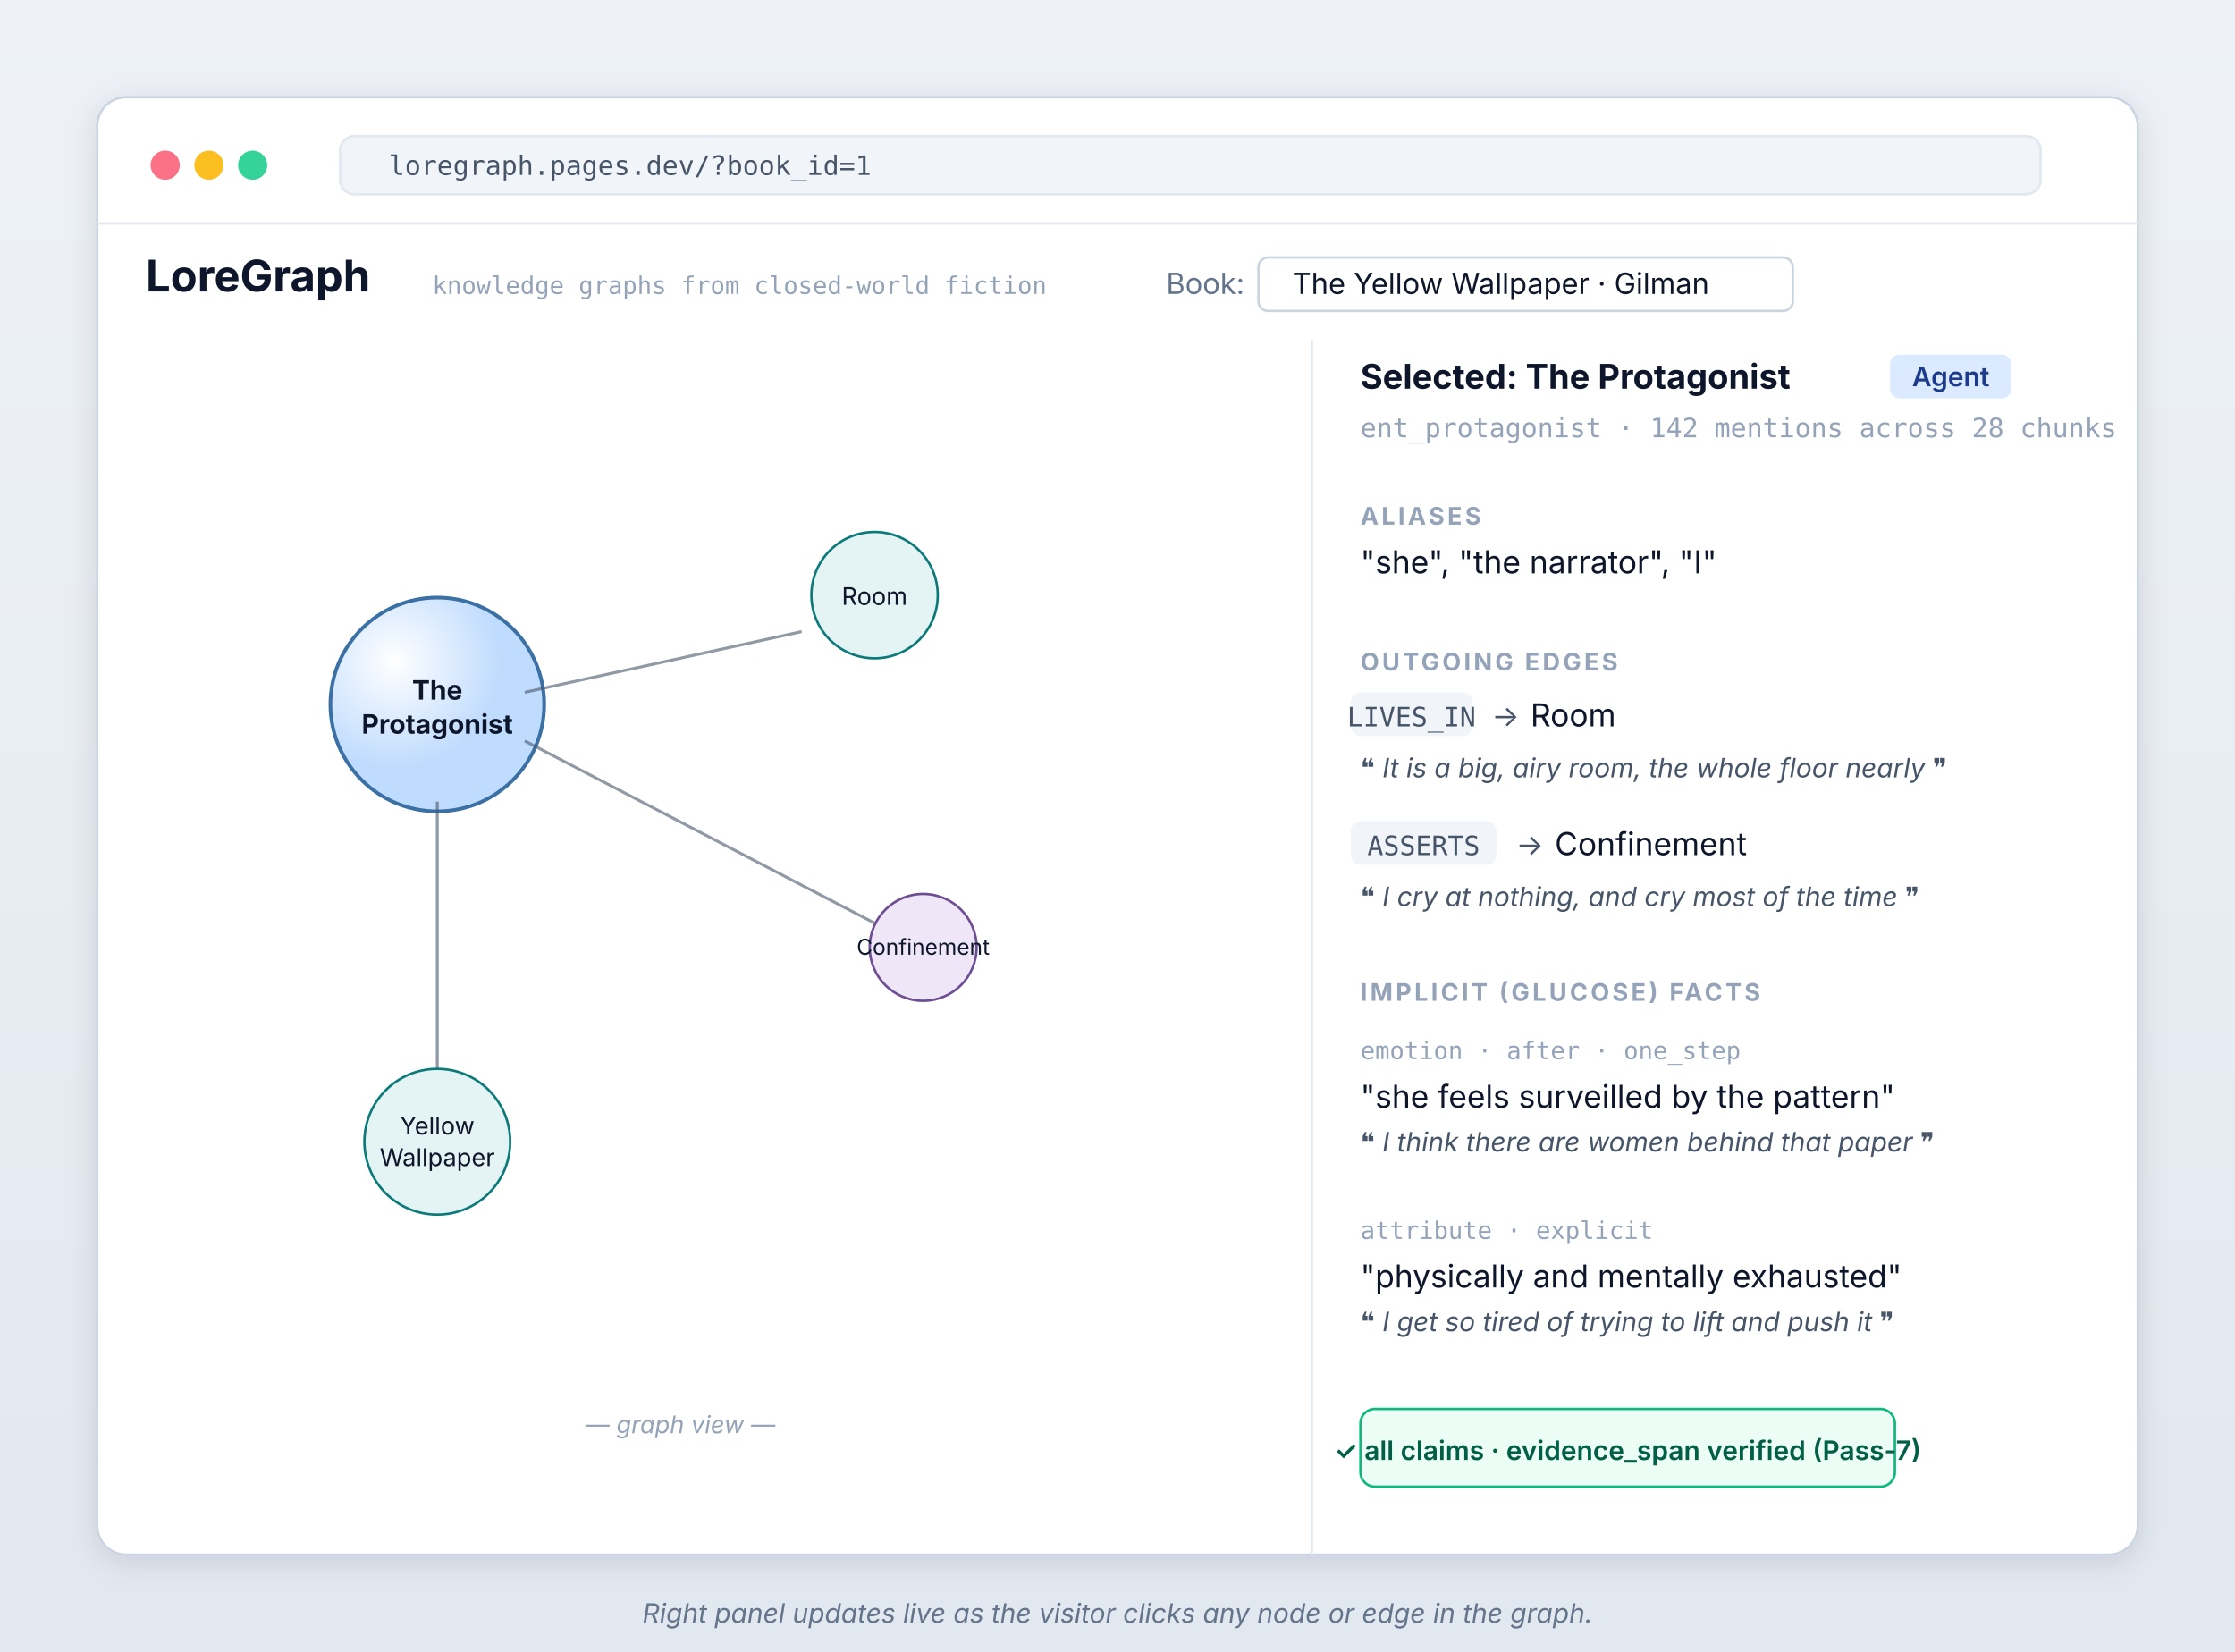
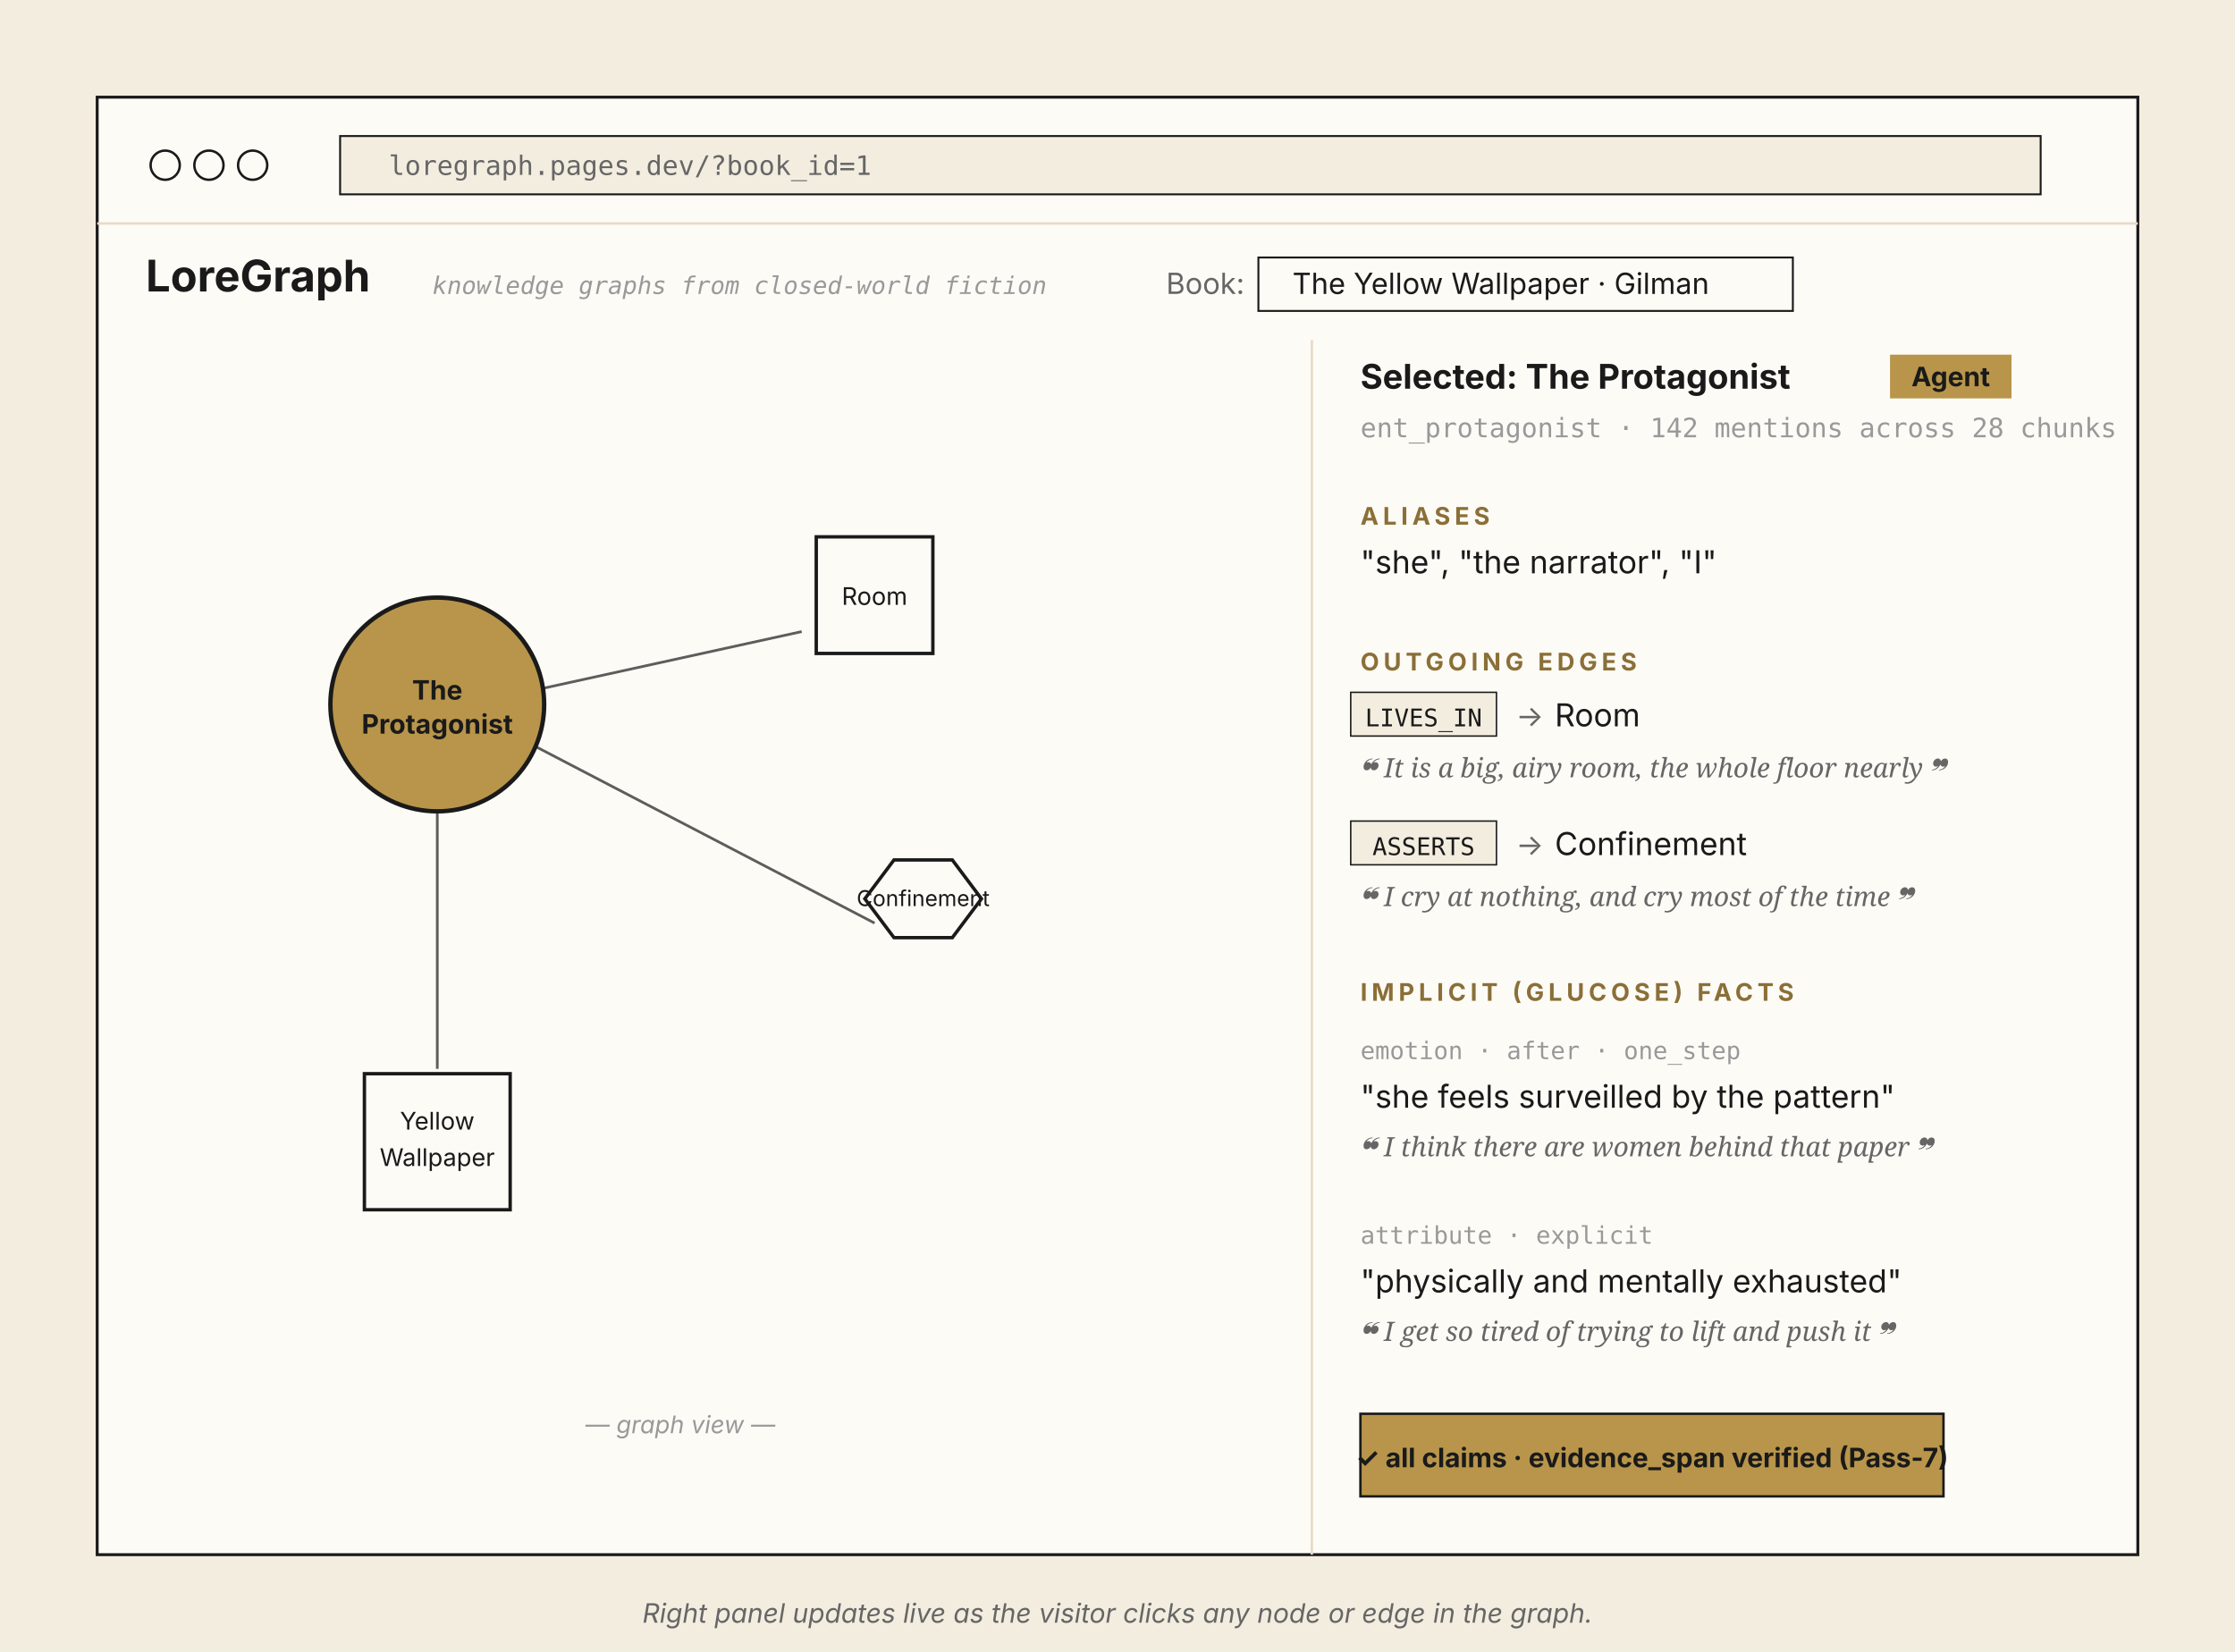
<svg xmlns="http://www.w3.org/2000/svg" viewBox="0 0 920 680" font-family="-apple-system, BlinkMacSystemFont, 'Segoe UI', Inter, system-ui, sans-serif">
-   <defs>
-     <filter id="shadow" x="-50%" y="-50%" width="200%" height="200%">
-       <feDropShadow dx="0" dy="3" stdDeviation="6" flood-color="#0f172a" flood-opacity="0.12" />
-     </filter>
-     <linearGradient id="bg" x1="0" x2="0" y1="0" y2="1">
-       <stop offset="0" stop-color="#eef2f7" />
-       <stop offset="1" stop-color="#e2e8f0" />
-     </linearGradient>
-     <radialGradient id="agent" cx="0.3" cy="0.3">
-       <stop offset="0" stop-color="#ffffff" />
-       <stop offset="1" stop-color="#bfdbfe" />
-     </radialGradient>
-   </defs>
-   <rect width="920" height="680" fill="url(#bg)" />
-   <g filter="url(#shadow)">
-     <rect x="40" y="40" width="840" height="600" rx="12" fill="#ffffff" stroke="#cbd5e1" stroke-width="1" />
-     <circle cx="68" cy="68" r="6" fill="#fb7185" />
-     <circle cx="86" cy="68" r="6" fill="#fbbf24" />
-     <circle cx="104" cy="68" r="6" fill="#34d399" />
-     <rect x="140" y="56" width="700" height="24" rx="6" fill="#f1f5f9" stroke="#e2e8f0" />
-     <text x="160" y="72" font-size="11" font-family="ui-monospace, 'JetBrains Mono', monospace" fill="#475569">
-       loregraph.pages.dev/?book_id=1
+   <rect width="920" height="680" fill="#f3ede0" />
+   <rect x="40" y="40" width="840" height="600" fill="#fdfbf6" stroke="#1a1a1a" stroke-width="1.2" />
+   <circle cx="68" cy="68" r="6" fill="#fdfbf6" stroke="#1a1a1a" stroke-width="1" />
+   <circle cx="86" cy="68" r="6" fill="#fdfbf6" stroke="#1a1a1a" stroke-width="1" />
+   <circle cx="104" cy="68" r="6" fill="#fdfbf6" stroke="#1a1a1a" stroke-width="1" />
+   <rect x="140" y="56" width="700" height="24" fill="#f3ede0" stroke="#1a1a1a" stroke-width="0.8" />
+   <text x="160" y="72" font-size="11" font-family="ui-monospace, 'JetBrains Mono', monospace" fill="#666666">
+     loregraph.pages.dev/?book_id=1
+   </text>
+   <line x1="40" y1="92" x2="880" y2="92" stroke="#e6dbc7" />
+   <text x="60" y="120" font-size="18" font-weight="700" fill="#1a1a1a">LoreGraph</text>
+   <text x="178" y="121" font-size="10" font-family="ui-monospace, monospace" fill="#999999" font-style="italic">knowledge graphs from closed-world fiction</text>
+   <text x="480" y="121" font-size="12" fill="#666666">Book:</text>
+   <rect x="518" y="106" width="220" height="22" fill="#fdfbf6" stroke="#1a1a1a" stroke-width="0.8" />
+   <text x="532" y="121" font-size="12" fill="#1a1a1a">The Yellow Wallpaper · Gilman</text>
+   <line x1="540" y1="140" x2="540" y2="640" stroke="#e6dbc7" />
+   <g transform="translate(60, 160)">
+     <line x1="156" y1="125" x2="270" y2="100" stroke="#1a1a1a" stroke-width="1.1" opacity="0.7" />
+     <line x1="156" y1="145" x2="300" y2="220" stroke="#1a1a1a" stroke-width="1.1" opacity="0.7" />
+     <line x1="120" y1="170" x2="120" y2="280" stroke="#1a1a1a" stroke-width="1.1" opacity="0.7" />
+     <circle cx="120" cy="130" r="44" fill="#b8954a" stroke="#1a1a1a" stroke-width="1.8" />
+     <text x="120" y="128" text-anchor="middle" font-size="11" font-weight="700" fill="#1a1a1a">The</text>
+     <text x="120" y="142" text-anchor="middle" font-size="11" font-weight="700" fill="#1a1a1a">Protagonist</text>
+     <rect x="276" y="61" width="48" height="48" fill="#fdfbf6" stroke="#1a1a1a" stroke-width="1.4" />
+     <text x="300" y="89" text-anchor="middle" font-size="10" fill="#1a1a1a">Room</text>
+     <polygon points="296,210 308,194 332,194 344,210 332,226 308,226" fill="#fdfbf6" stroke="#1a1a1a" stroke-width="1.4" />
+     <text x="320" y="213" text-anchor="middle" font-size="9" fill="#1a1a1a">Confinement</text>
+     <rect x="90" y="282" width="60" height="56" fill="#fdfbf6" stroke="#1a1a1a" stroke-width="1.4" />
+     <text x="120" y="305" text-anchor="middle" font-size="10" fill="#1a1a1a">Yellow</text>
+     <text x="120" y="320" text-anchor="middle" font-size="10" fill="#1a1a1a">Wallpaper</text>
+     <text x="220" y="430" text-anchor="middle" font-size="10" fill="#999999" font-style="italic">— graph view —</text>
+   </g>
+   <g transform="translate(560, 160)">
+     <text x="0" y="0" font-size="14" font-weight="700" fill="#1a1a1a">Selected: The Protagonist</text>
+     <rect x="218" y="-14" width="50" height="18" fill="#b8954a" />
+     <text x="243" y="-1" text-anchor="middle" font-size="11" font-weight="700" fill="#1a1a1a">Agent</text>
+     <text x="0" y="20" font-size="11" font-family="ui-monospace, monospace" fill="#999999">ent_protagonist · 142 mentions across 28 chunks</text>
+     <text x="0" y="56" font-size="10" font-weight="700" letter-spacing="1.8" fill="#8a6f37">ALIASES</text>
+     <text x="0" y="76" font-size="13" fill="#1a1a1a">"she", "the narrator", "I"</text>
+     <text x="0" y="116" font-size="10" font-weight="700" letter-spacing="1.8" fill="#8a6f37">OUTGOING EDGES</text>
+     <rect x="-4" y="125" width="60" height="18" fill="#f3ede0" stroke="#1a1a1a" stroke-width="0.6" />
+     <text x="26" y="139" text-anchor="middle" font-size="10" font-family="ui-monospace, monospace" fill="#1a1a1a">LIVES_IN</text>
+     <text x="64" y="139" font-size="12" fill="#666666">→</text>
+     <text x="80" y="139" font-size="13" fill="#1a1a1a">Room</text>
+     <text x="0" y="160" font-size="11" fill="#666666" font-style="italic" font-family="Georgia, serif">
+       ❝ It is a big, airy room, the whole floor nearly ❞
    </text>
-     <line x1="40" y1="92" x2="880" y2="92" stroke="#e2e8f0" />
-     <text x="60" y="120" font-size="18" font-weight="700" fill="#0f172a">LoreGraph</text>
-     <text x="178" y="121" font-size="10" font-family="ui-monospace, monospace" fill="#94a3b8">knowledge graphs from closed-world fiction</text>
-     <text x="480" y="121" font-size="12" fill="#64748b">Book:</text>
-     <rect x="518" y="106" width="220" height="22" rx="4" fill="#ffffff" stroke="#cbd5e1" />
-     <text x="532" y="121" font-size="12" fill="#0f172a">The Yellow Wallpaper · Gilman</text>
-     <line x1="540" y1="140" x2="540" y2="640" stroke="#e2e8f0" />
-     <g transform="translate(60, 160)">
-       <circle cx="120" cy="130" r="44" fill="url(#agent)" stroke="#3a6fa5" stroke-width="1.5" />
-       <text x="120" y="128" text-anchor="middle" font-size="11" font-weight="700" fill="#0f172a">The</text>
-       <text x="120" y="142" text-anchor="middle" font-size="11" font-weight="700" fill="#0f172a">Protagonist</text>
-       <line x1="156" y1="125" x2="270" y2="100" stroke="#475569" stroke-width="1.2" opacity="0.6" />
-       <line x1="156" y1="145" x2="300" y2="220" stroke="#475569" stroke-width="1.2" opacity="0.6" />
-       <line x1="120" y1="170" x2="120" y2="280" stroke="#475569" stroke-width="1.2" opacity="0.6" />
-       <circle cx="300" cy="85" r="26" fill="#e4f3f3" stroke="#0e7a7a" stroke-width="1" />
-       <text x="300" y="89" text-anchor="middle" font-size="10" fill="#0f172a">Room</text>
-       <circle cx="320" cy="230" r="22" fill="#efe7f8" stroke="#6d4e94" stroke-width="1" />
-       <text x="320" y="233" text-anchor="middle" font-size="9" fill="#0f172a">Confinement</text>
-       <circle cx="120" cy="310" r="30" fill="#e4f3f3" stroke="#0e7a7a" stroke-width="1" />
-       <text x="120" y="307" text-anchor="middle" font-size="10" fill="#0f172a">Yellow</text>
-       <text x="120" y="320" text-anchor="middle" font-size="10" fill="#0f172a">Wallpaper</text>
-       <text x="220" y="430" text-anchor="middle" font-size="10" fill="#94a3b8" font-style="italic">— graph view —</text>
-     </g>
-     <g transform="translate(560, 160)">
-       <text x="0" y="0" font-size="14" font-weight="700" fill="#0f172a">Selected: The Protagonist</text>
-       <rect x="218" y="-14" width="50" height="18" rx="4" fill="#dbeafe" />
-       <text x="243" y="-1" text-anchor="middle" font-size="11" font-weight="600" fill="#1e3a8a">Agent</text>
-       <text x="0" y="20" font-size="11" font-family="ui-monospace, monospace" fill="#94a3b8">ent_protagonist · 142 mentions across 28 chunks</text>
-       <text x="0" y="56" font-size="10" font-weight="700" letter-spacing="1.2" fill="#94a3b8">ALIASES</text>
-       <text x="0" y="76" font-size="13" fill="#0f172a">"she", "the narrator", "I"</text>
-       <text x="0" y="116" font-size="10" font-weight="700" letter-spacing="1.2" fill="#94a3b8">OUTGOING EDGES</text>
-       <rect x="-4" y="125" width="50" height="18" rx="4" fill="#f1f5f9" />
-       <text x="21" y="139" text-anchor="middle" font-size="11" font-family="ui-monospace, monospace" fill="#475569">LIVES_IN</text>
-       <text x="54" y="139" font-size="12" fill="#475569">→</text>
-       <text x="70" y="139" font-size="13" fill="#0f172a">Room</text>
-       <text x="0" y="160" font-size="11" fill="#475569" font-style="italic">
-         ❝ It is a big, airy room, the whole floor nearly ❞
-       </text>
-       <rect x="-4" y="178" width="60" height="18" rx="4" fill="#f1f5f9" />
-       <text x="26" y="192" text-anchor="middle" font-size="11" font-family="ui-monospace, monospace" fill="#475569">ASSERTS</text>
-       <text x="64" y="192" font-size="12" fill="#475569">→</text>
-       <text x="80" y="192" font-size="13" fill="#0f172a">Confinement</text>
-       <text x="0" y="213" font-size="11" fill="#475569" font-style="italic">
-         ❝ I cry at nothing, and cry most of the time ❞
-       </text>
-       <text x="0" y="252" font-size="10" font-weight="700" letter-spacing="1.2" fill="#94a3b8">IMPLICIT (GLUCOSE) FACTS</text>
-       <text x="0" y="276" font-size="10" font-family="ui-monospace, monospace" fill="#94a3b8">emotion · after · one_step</text>
-       <text x="0" y="296" font-size="13" fill="#0f172a">"she feels surveilled by the pattern"</text>
-       <text x="0" y="314" font-size="11" fill="#475569" font-style="italic">
-         ❝ I think there are women behind that paper ❞
-       </text>
-       <text x="0" y="350" font-size="10" font-family="ui-monospace, monospace" fill="#94a3b8">attribute · explicit</text>
-       <text x="0" y="370" font-size="13" fill="#0f172a">"physically and mentally exhausted"</text>
-       <text x="0" y="388" font-size="11" fill="#475569" font-style="italic">
-         ❝ I get so tired of trying to lift and push it ❞
-       </text>
-       <rect x="0" y="420" width="220" height="32" rx="6" fill="#ecfdf5" stroke="#10b981" stroke-width="1" />
-       <text x="110" y="441" text-anchor="middle" font-size="11" font-weight="600" fill="#065f46">
-         ✓ all claims · evidence_span verified (Pass-7)
-       </text>
-     </g>
+     <rect x="-4" y="178" width="60" height="18" fill="#f3ede0" stroke="#1a1a1a" stroke-width="0.6" />
+     <text x="26" y="192" text-anchor="middle" font-size="10" font-family="ui-monospace, monospace" fill="#1a1a1a">ASSERTS</text>
+     <text x="64" y="192" font-size="12" fill="#666666">→</text>
+     <text x="80" y="192" font-size="13" fill="#1a1a1a">Confinement</text>
+     <text x="0" y="213" font-size="11" fill="#666666" font-style="italic" font-family="Georgia, serif">
+       ❝ I cry at nothing, and cry most of the time ❞
+     </text>
+     <text x="0" y="252" font-size="10" font-weight="700" letter-spacing="1.8" fill="#8a6f37">IMPLICIT (GLUCOSE) FACTS</text>
+     <text x="0" y="276" font-size="10" font-family="ui-monospace, monospace" fill="#999999">emotion · after · one_step</text>
+     <text x="0" y="296" font-size="13" fill="#1a1a1a">"she feels surveilled by the pattern"</text>
+     <text x="0" y="316" font-size="11" fill="#666666" font-style="italic" font-family="Georgia, serif">
+       ❝ I think there are women behind that paper ❞
+     </text>
+     <text x="0" y="352" font-size="10" font-family="ui-monospace, monospace" fill="#999999">attribute · explicit</text>
+     <text x="0" y="372" font-size="13" fill="#1a1a1a">"physically and mentally exhausted"</text>
+     <text x="0" y="392" font-size="11" fill="#666666" font-style="italic" font-family="Georgia, serif">
+       ❝ I get so tired of trying to lift and push it ❞
+     </text>
+     <rect x="0" y="422" width="240" height="34" fill="#b8954a" stroke="#1a1a1a" stroke-width="1" />
+     <text x="120" y="444" text-anchor="middle" font-size="11" font-weight="700" fill="#1a1a1a">
+       ✓  all claims · evidence_span verified  (Pass-7)
+     </text>
  </g>
-   <text x="460" y="668" text-anchor="middle" font-size="11" fill="#64748b" font-style="italic">
+   <text x="460" y="668" text-anchor="middle" font-size="11" fill="#666666" font-style="italic">
    Right panel updates live as the visitor clicks any node or edge in the graph.
  </text>
</svg>
